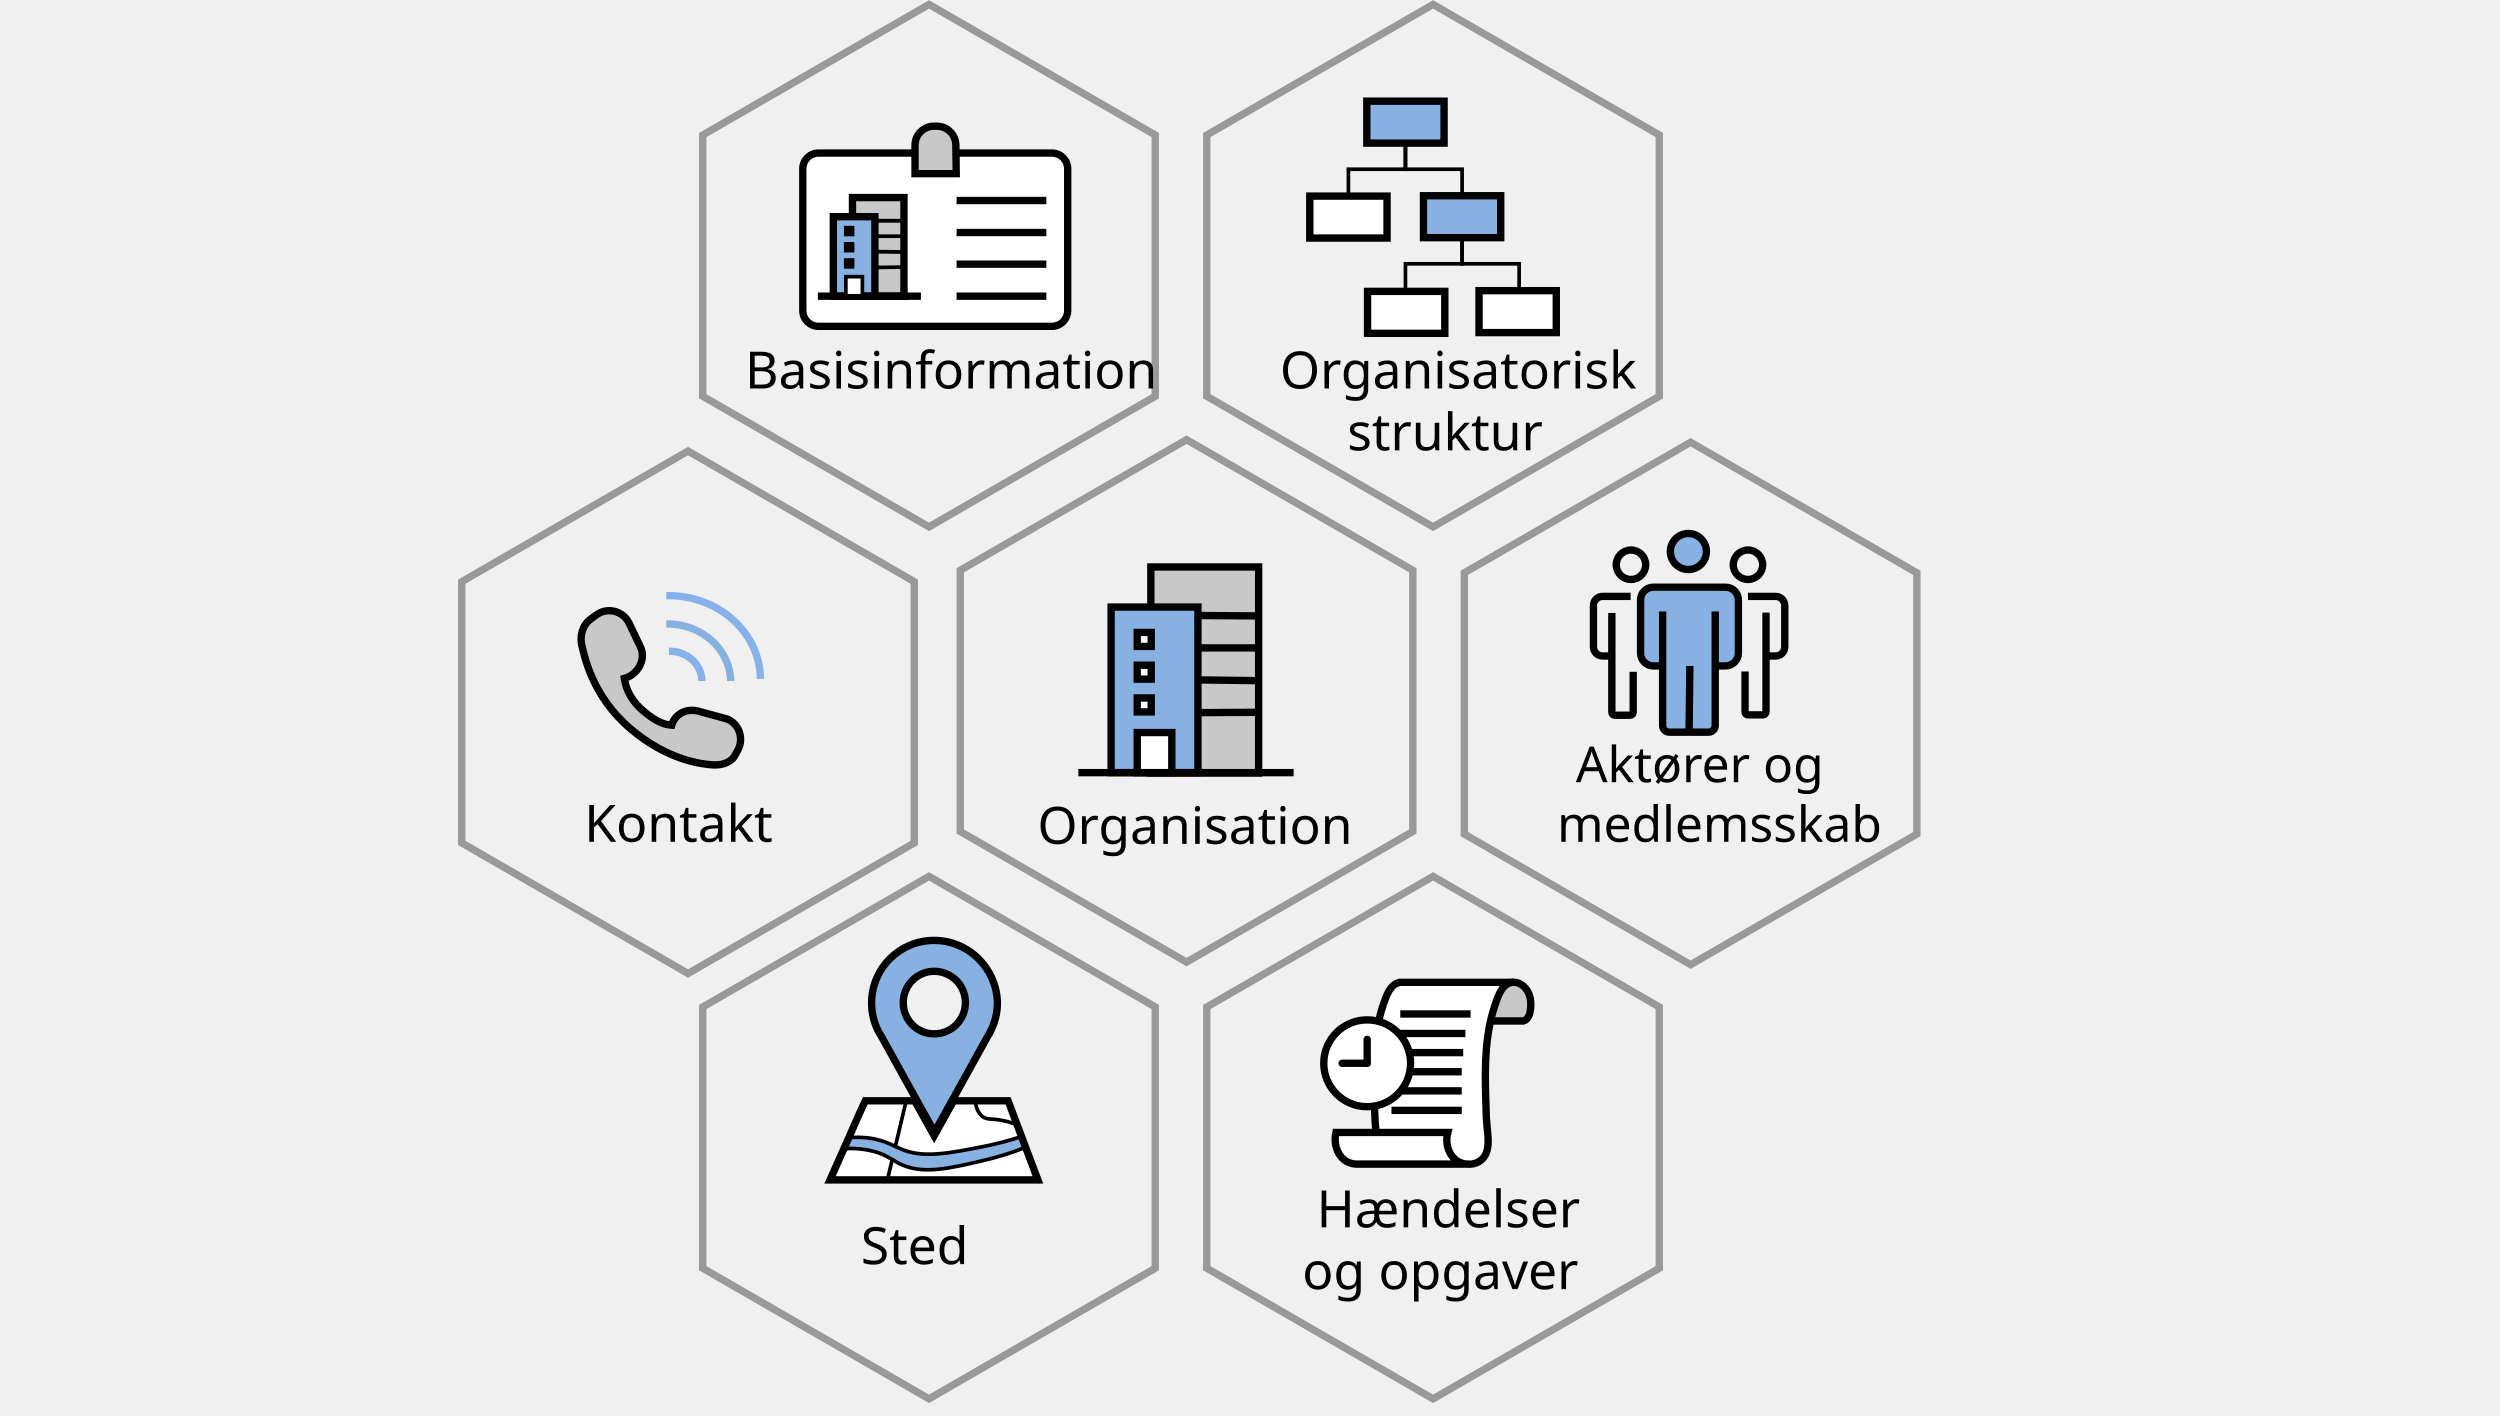
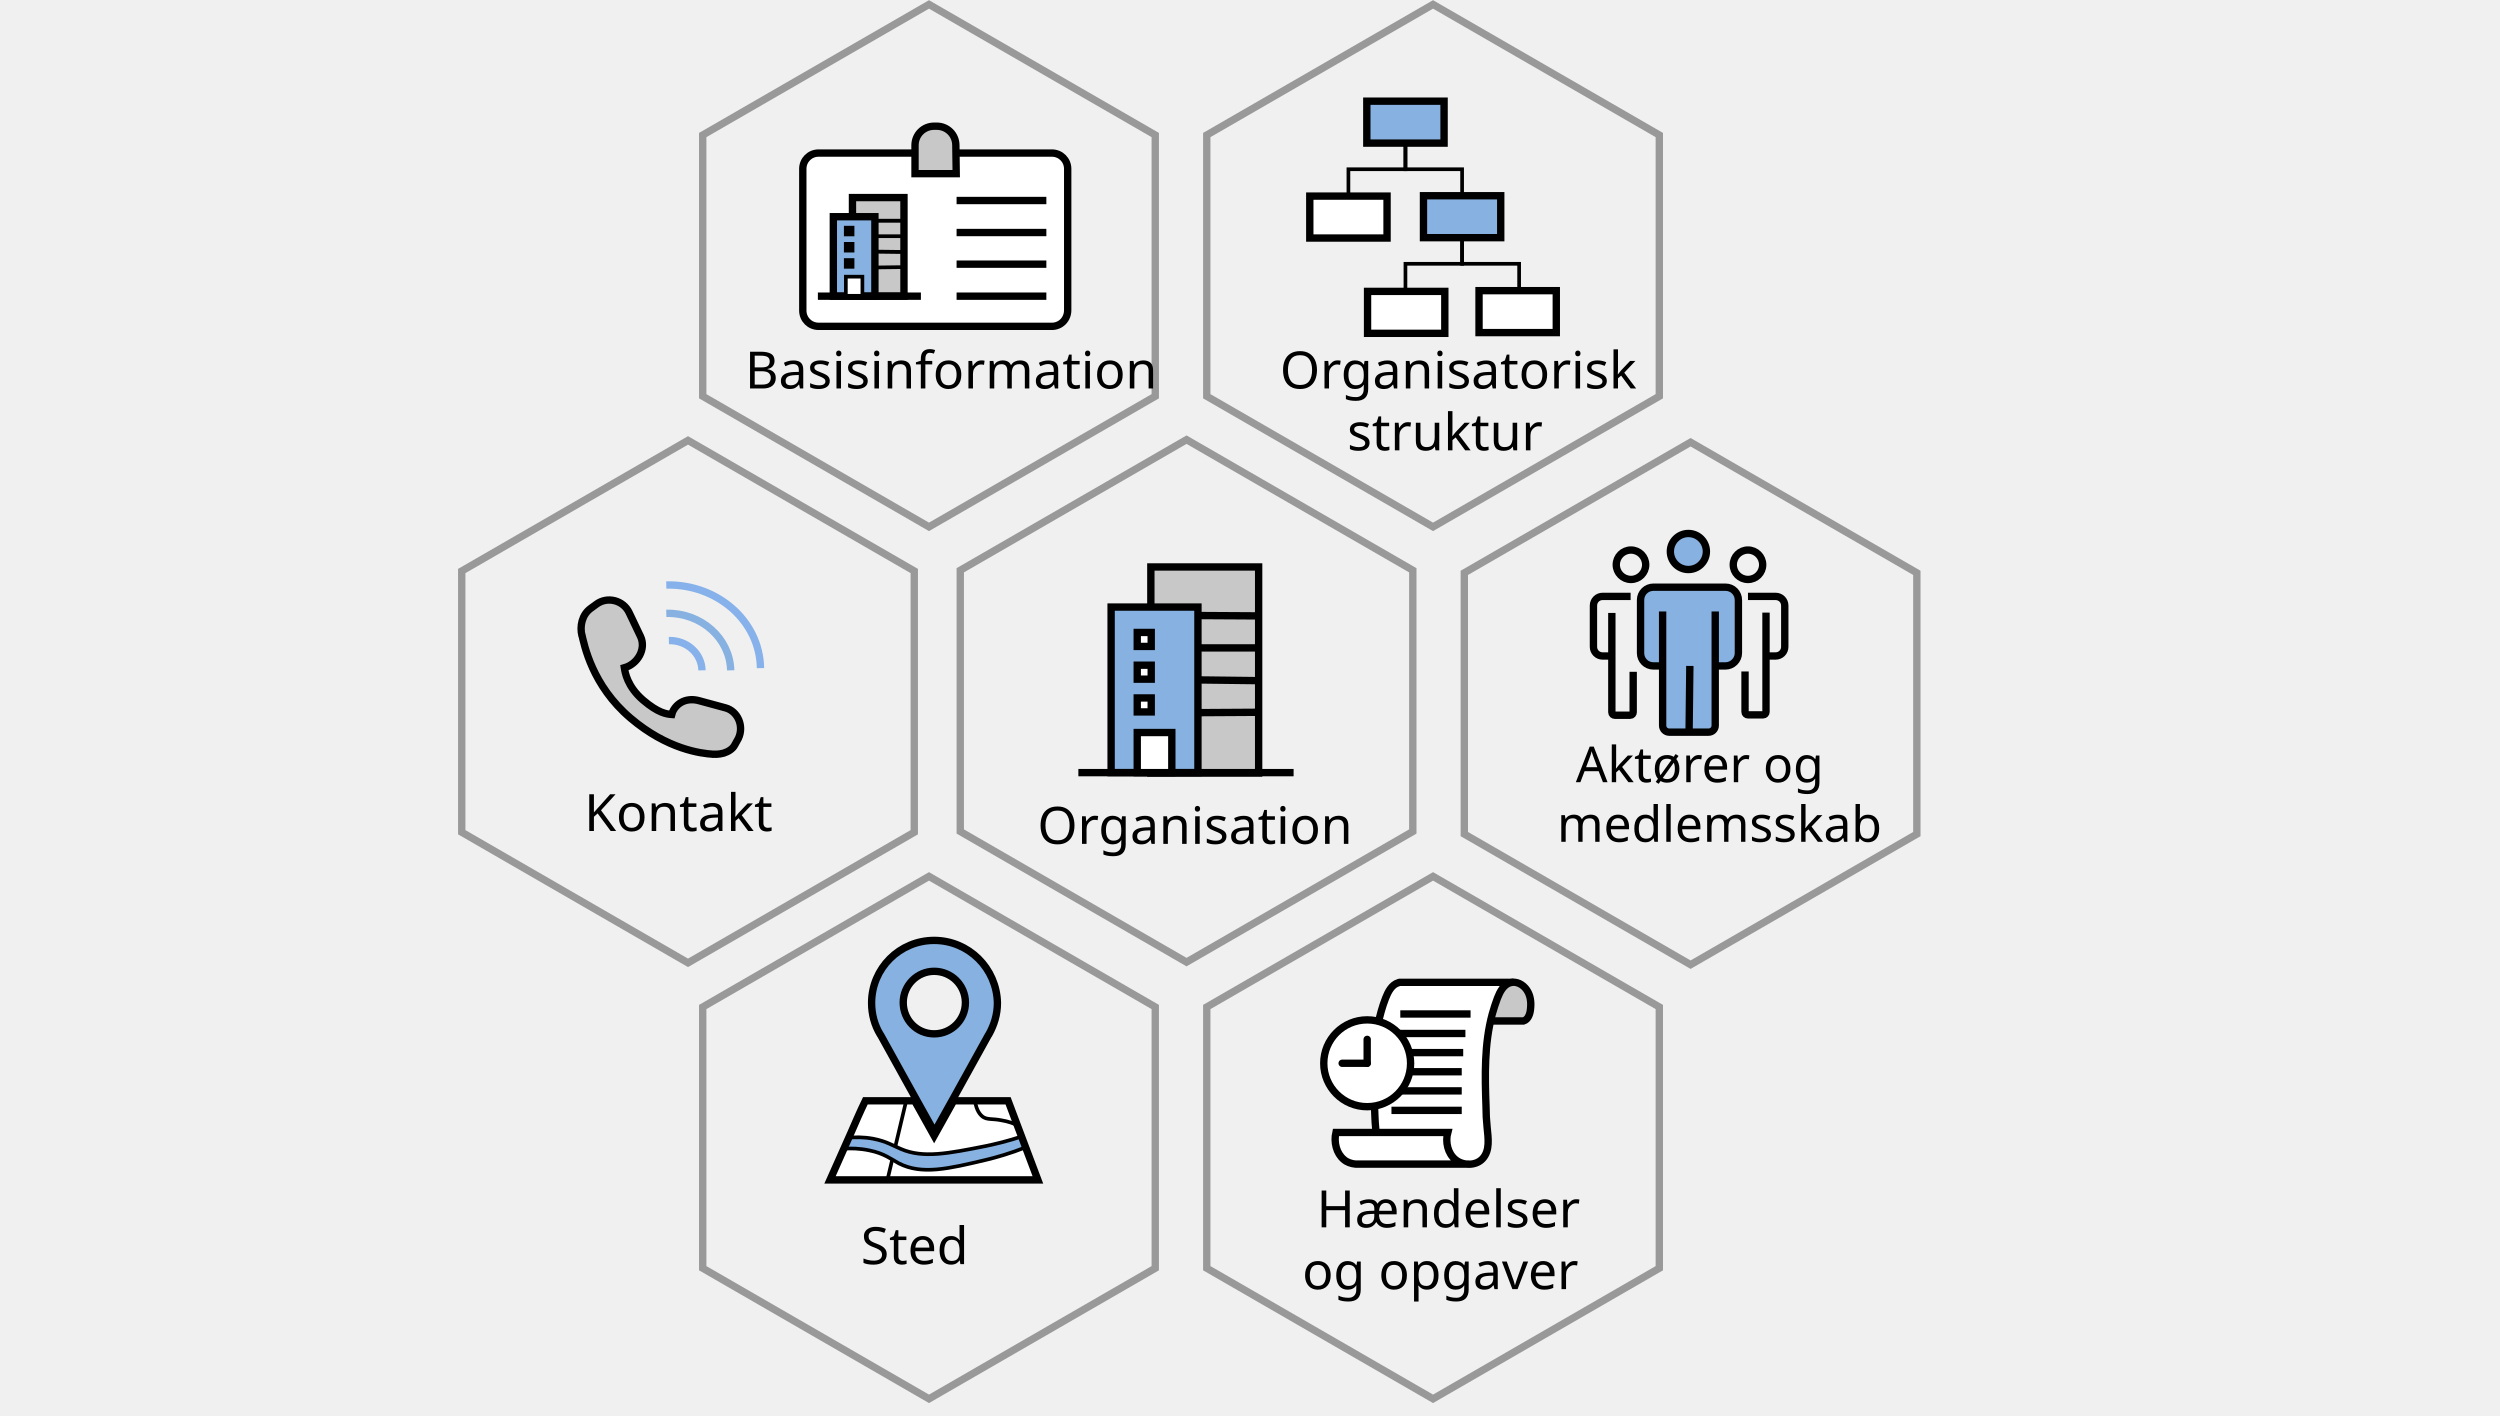
<svg xmlns="http://www.w3.org/2000/svg" version="1.1" id="Lag_1" x="0px" y="0px" viewBox="0 0 679.5 384.7" style="enable-background:new 0 0 679.5 384.7;" xml:space="preserve">
  <style type="text/css">
	.st0{fill:#F0F0F0;stroke:#999999;stroke-width:2;stroke-miterlimit:10;}
	.st1{fill:#C8C8C8;stroke:#000000;stroke-width:2;stroke-miterlimit:10;}
	.st2{fill:#86B1E0;stroke:#000000;stroke-width:2;stroke-miterlimit:10;}
	.st3{fill:none;stroke:#000000;stroke-width:2;stroke-miterlimit:10;}
	.st4{fill:#FFFFFF;stroke:#000000;stroke-width:2;stroke-miterlimit:10;}
	.st5{fill:none;stroke:#000000;stroke-width:1.048;stroke-miterlimit:10;}
	.st6{fill:none;stroke:#000000;stroke-miterlimit:10;}
	.st7{fill:#FFFFFF;stroke:#000000;stroke-miterlimit:10;}
	.st8{stroke:#000000;stroke-width:1.048;stroke-miterlimit:10;}
	.st9{fill:none;stroke:#86B1EA;stroke-width:2;stroke-miterlimit:10;}
	.st10{fill:none;stroke:#86B1E0;stroke-width:2;stroke-miterlimit:10;}
	.st11{fill:#FFFFFF;}
	.st12{fill:none;stroke:#000000;stroke-width:2;stroke-linejoin:round;stroke-miterlimit:10;}
	.st13{fill:#C8C8C8;}
	.st14{fill:none;stroke:#000000;stroke-width:2;stroke-linecap:round;stroke-linejoin:round;stroke-miterlimit:10;}
	.st15{fill:#86B1E0;stroke:#000000;stroke-miterlimit:10;}
	.st16{fill:none;}
	.st17{display:none;}
	.st18{display:inline;}
	.st19{font-family:'ArialMT';}
	.st20{font-size:12px;}
	.st21{font-family:'Calibri';}
	.st22{font-size:14px;}
	.st23{font-size:13.5px;}
	.st24{display:inline;opacity:0.68;fill:#FFFFFF;stroke:#FFFFFF;stroke-width:2;stroke-miterlimit:10;enable-background:new    ;}
</style>
  <g id="Lag_1_00000136369589078927014620000015716410464786657704_">
    <g id="Figurer">
      <polygon class="st0" points="398,155.7 398,226.7 459.5,262.2 521,226.7 521,155.7 459.5,120.2   " />
      <polygon class="st0" points="328,273.7 328,344.7 389.5,380.2 451,344.7 451,273.7 389.5,238.2   " />
      <polygon class="st0" points="328,36.7 328,107.7 389.5,143.2 451,107.7 451,36.7 389.5,1.2   " />
      <polygon class="st0" points="191,273.7 191,344.7 252.5,380.2 314,344.7 314,273.7 252.5,238.2   " />
-       <polygon class="st0" points="125.5,158.1 125.5,229.1 187,264.6 248.5,229.1 248.5,158.1 187,122.6   " />
+       <polygon class="st0" points="125.5,155.2 125.5,226.2 187,261.7 248.5,226.2 248.5,155.2 187,119.7   " />
      <polygon class="st0" points="191,36.7 191,107.7 252.5,143.2 314,107.7 314,36.7 252.5,1.2   " />
      <polygon class="st0" points="261,155 261,226 322.5,261.5 384,226 384,155 322.5,119.5   " />
      <g>
        <rect x="312.8" y="154.1" class="st1" width="29.3" height="56" />
        <rect x="302" y="165" class="st2" width="23.6" height="45" />
        <line class="st3" x1="293.1" y1="210" x2="351.6" y2="210" />
        <line class="st3" x1="325.5" y1="167.3" x2="342.1" y2="167.4" />
        <line class="st3" x1="325.6" y1="176.1" x2="342.4" y2="176.1" />
        <line class="st3" x1="325.6" y1="184.8" x2="342.1" y2="185" />
        <line class="st3" x1="325.5" y1="193.7" x2="341.7" y2="193.6" />
        <rect x="309.1" y="199.1" class="st4" width="9.4" height="10.9" />
        <rect x="309.1" y="171.9" class="st4" width="3.8" height="3.8" />
        <rect x="309.1" y="180.8" class="st4" width="3.8" height="3.8" />
        <rect x="309.1" y="189.7" class="st4" width="3.8" height="3.8" />
      </g>
      <g>
        <path class="st4" d="M285.9,88.7h-63.4c-2.4,0-4.3-1.9-4.3-4.3V45.9c0-2.4,1.9-4.3,4.3-4.3h63.4c2.4,0,4.3,1.9,4.3,4.3v38.4     C290.2,86.8,288.3,88.7,285.9,88.7z" />
        <path class="st1" d="M259.9,47.2h-11.2v-7.7c0-2.9,2.3-5.2,5.2-5.2h0.7c2.9,0,5.2,2.3,5.2,5.2L259.9,47.2L259.9,47.2z" />
        <rect x="231.7" y="53.7" class="st1" width="14" height="26.8" />
        <rect x="226.5" y="58.9" class="st2" width="11.3" height="21.6" />
        <line class="st3" x1="222.3" y1="80.5" x2="250.3" y2="80.5" />
        <line class="st5" x1="237.8" y1="60" x2="245.7" y2="60" />
        <line class="st6" x1="238" y1="64.2" x2="246.1" y2="64.2" />
        <line class="st5" x1="238" y1="68.4" x2="245.9" y2="68.5" />
        <line class="st6" x1="237.8" y1="72.7" x2="245.5" y2="72.6" />
        <rect x="229.9" y="75.2" class="st7" width="4.5" height="5.2" />
        <rect x="229.9" y="61.9" class="st8" width="1.8" height="1.8" />
        <rect x="229.9" y="66.3" class="st8" width="1.8" height="1.8" />
        <rect x="229.9" y="70.7" class="st8" width="1.8" height="1.8" />
        <line class="st3" x1="260" y1="54.5" x2="284.4" y2="54.5" />
        <line class="st3" x1="260" y1="63.2" x2="284.4" y2="63.2" />
        <line class="st3" x1="260" y1="71.8" x2="284.4" y2="71.8" />
        <line class="st3" x1="260" y1="80.5" x2="284.4" y2="80.5" />
      </g>
      <g>
        <rect x="371.5" y="27.5" class="st2" width="21" height="11.4" />
        <rect x="386.9" y="53.2" class="st2" width="21" height="11.4" />
        <rect x="356" y="53.3" class="st4" width="21" height="11.4" />
        <rect x="371.7" y="79.2" class="st4" width="21" height="11.4" />
        <rect x="402" y="79" class="st4" width="21" height="11.4" />
        <polyline class="st6" points="366.5,53.2 366.5,46 382,46 382,38.9    " />
        <polyline class="st6" points="397.4,53.2 397.4,46 382,46 382,38.9    " />
        <polyline class="st6" points="382,78.8 382,71.7 397.4,71.7 397.4,64.5    " />
        <polyline class="st6" points="412.9,78.8 412.9,71.7 397.4,71.7 397.4,64.5    " />
      </g>
      <g>
        <circle class="st2" cx="458.9" cy="149.9" r="4.9" />
        <circle class="st3" cx="475.1" cy="153.5" r="4" />
        <path class="st2" d="M469,181h-19.6c-2,0-3.5-1.6-3.5-3.5v-14.4c0-2,1.6-3.5,3.5-3.5H469c2,0,3.5,1.6,3.5,3.5v14.4     C472.5,179.4,470.9,181,469,181z" />
        <path class="st2" d="M466.2,166.2v31c0,1-0.8,1.8-1.8,1.8h-10.7c-1,0-1.8-0.8-1.8-1.8v-31" />
        <line class="st3" x1="459.3" y1="181" x2="459.1" y2="198.5" />
        <path class="st3" d="M437.7,178.3h-2.1c-1.4,0-2.5-1.1-2.5-2.5v-11.2c0-1.4,1.1-2.5,2.5-2.5h7.6" />
        <path class="st3" d="M475.1,162.1h7.5c1.4,0,2.5,1.1,2.5,2.5v11.2c0,1.4-1.1,2.5-2.5,2.5h-2.4" />
        <path class="st3" d="M443.2,166.5" />
        <path class="st3" d="M443.9,182.6v11c0,0.4-0.3,0.8-0.8,0.8h-4.2c-0.4,0-0.8-0.3-0.8-0.8v-27" />
        <path class="st3" d="M480,166.5v27c0,0.4-0.3,0.8-0.8,0.8h-4.1c-0.4,0-0.8-0.3-0.8-0.8v-11" />
        <path class="st3" d="M475.1,166.5" />
        <circle class="st3" cx="443.3" cy="153.5" r="4" />
      </g>
-       <path class="st3" d="M164,167.2" />
-       <path class="st9" d="M190.8,185.1c-0.1-4.6-4.1-8.2-9-8.1" />
-       <path class="st10" d="M198.6,185.1c-0.2-8.7-8-15.7-17.5-15.5" />
-       <path class="st9" d="M206.7,184.5c-0.2-12.8-11.7-22.9-25.6-22.6" />
-       <path class="st1" d="M182.8,196.4c1.2-2.6,4-4,7.4-3l7,1.9c3.3,0.9,5.1,4.9,3.5,8.3l-1,1.8c-0.5,1-1.7,1.8-3,2.2    c-1.4,0.4-2.7,0.3-2.7,0.3h-0.4h0.2c-3.2-0.2-12.4-1.3-22.4-9.8c-10.5-8.9-12.6-19.9-13.3-22.9l0.1,0.6c-0.7-2.7,0-5.8,2.3-7.5    l1.5-1.1c3-2.3,7.4-1.2,9,2.2l3.1,6.5c1.6,3.4-0.8,7.5-4.4,8.5l0,0c0.2,1.3,0.8,5.1,5.1,8.8c4.1,3.5,6.4,3.8,7.8,3.9L182.8,196.4z    " />
+       <path class="st3" d="M164,164.3" />
+       <path class="st9" d="M190.8,182.2c-0.1-4.6-4.1-8.2-9-8.1" />
+       <path class="st10" d="M198.6,182.2c-0.2-8.7-8-15.7-17.5-15.5" />
+       <path class="st9" d="M206.7,181.6c-0.2-12.8-11.7-22.9-25.6-22.6" />
+       <path class="st1" d="M182.8,193.5c1.2-2.6,4-4,7.4-3l7,1.9c3.3,0.9,5.1,4.9,3.5,8.3l-1,1.8c-0.5,1-1.7,1.8-3,2.2    c-1.4,0.4-2.7,0.3-2.7,0.3h-0.4h0.2c-3.2-0.2-12.4-1.3-22.4-9.8c-10.5-8.9-12.6-19.9-13.3-22.9l0.1,0.6c-0.7-2.7,0-5.8,2.3-7.5    l1.5-1.1c3-2.3,7.4-1.2,9,2.2l3.1,6.5c1.6,3.4-0.8,7.5-4.4,8.5l0,0c0.2,1.3,0.8,5.1,5.1,8.8c4.1,3.5,6.4,3.8,7.8,3.9L182.8,193.5z    " />
      <path class="st11" d="M414.8,269.1c-0.8-1.2-2.2-2.1-3.6-2.1l-0.1,0.1c-0.2,0-0.4-0.1-0.5,0c-0.1,0-0.2,0-0.3,0.1    c-0.7,0.2-1.3,0.6-1.8,1.1c0.6-0.8,1.2-1.2,2.1-1.2c0.2,0,0.4-0.1,0.6-0.1h-31.1l-0.3,0.1c-1.8,0.5-2.8,2.4-3.5,4.2    c-0.8,2.1-1.4,4.2-1.9,6.4c-1-0.3-2-0.4-3-0.4c-6.5,0-11.8,5.3-11.8,11.8s5.3,11.8,11.8,11.8c0.6,0,1.3-0.1,1.9-0.2v0.1    c0.1,1.9,0.1,3.7,0.3,5.6c0.1,0.4,0.1,0.9,0.1,1.3h-10.9c-0.6,2.7,0.1,5.7,2.2,7.4c0.9,0.7,2,1.1,3.1,1.2h0.4h30.6    c1.4,0,2.8-0.5,3.8-1.6c2-2.2,1.5-5.5,1.2-8.5c-0.2-1.9-0.3-3.7-0.3-5.6c-0.3-7.8-0.5-15.8,1.2-23.3h9l0,0c1.3-0.4,1.8-2,1.9-3.3    C416,272.4,415.8,270.6,414.8,269.1z M405.2,277.2c0,0,0-0.1,0.2-0.1C405.3,277.3,405.2,277.3,405.2,277.2z" />
      <path class="st12" d="M411.4,267h-31.1l-0.2,0.1c-1.8,0.5-2.8,2.4-3.5,4.2c-3.6,9.3-3.4,19.6-3,29.6c0.1,1.9,0.1,3.7,0.3,5.6    c0,0.4,0.1,0.9,0.1,1.3" />
      <path class="st13" d="M415.8,272.6c0,2.6-0.7,4.9-2.7,4.9c-4,0.1-7.9-0.5-7.7-0.3c0.3,0.5,1.3-3.6,1.5-4.3    c1.3-4.8,2.5-6.8,5.7-5.5C414.3,268.2,415.8,270,415.8,272.6z" />
      <path class="st3" d="M372.6,314.8" />
      <path class="st3" d="M399.4,316.4h-30.6h-0.4c-1.1-0.1-2.3-0.5-3.1-1.2c-2.1-1.7-2.8-4.8-2.2-7.4h0.1h30.3c-0.7,2.6,0,5.7,2.1,7.4    c2.1,1.7,5.6,1.7,7.4-0.3c2-2.2,1.5-5.5,1.2-8.5c-0.2-1.9-0.3-3.7-0.3-5.6c-0.3-8.4-0.5-17.1,1.7-25.2c0.4-1.5,0.9-2.9,1.4-4.3    c0.7-1.8,1.7-3.7,3.5-4.2c1.7-0.5,3.5,0.5,4.5,2s1.2,3.3,1,5.1c-0.1,1.3-0.6,2.9-1.9,3.3l0,0H405" />
      <line class="st3" x1="379.2" y1="280.9" x2="398.3" y2="280.9" />
      <line class="st3" x1="378.6" y1="286.1" x2="397.7" y2="286.1" />
      <line class="st3" x1="378.2" y1="291.3" x2="397.3" y2="291.3" />
      <path class="st11" d="M282.4,320.7h-56.5c1.9-4.2,3.7-8.4,5.6-12.6c1.3-3,2.6-6,4-8.9h13.4l5.3,9.5l5.3-9.5h14.8L282.4,320.7z" />
      <line class="st3" x1="378.2" y1="296.5" x2="397.3" y2="296.5" />
      <line class="st3" x1="378.2" y1="301.8" x2="397.3" y2="301.8" />
      <line class="st3" x1="380.6" y1="275.6" x2="399.7" y2="275.6" />
      <g>
        <circle class="st4" cx="371.6" cy="289" r="11.8" />
        <line class="st14" x1="364.8" y1="289" x2="371.6" y2="289" />
        <line class="st14" x1="371.6" y1="282.5" x2="371.6" y2="289" />
      </g>
      <line class="st6" x1="246.3" y1="299.2" x2="241.2" y2="320.7" />
      <path class="st2" d="M253.9,255.6c-9.4,0-17,7.6-17,17c0,3.1,0.8,6,2.3,8.5l0.2,0.3l9.3,16.8l5.3,9.5l5.3-9.5l9.3-16.8l0.2-0.3    c1.4-2.5,2.3-5.4,2.3-8.5C270.9,263.2,263.3,255.6,253.9,255.6z M253.9,281c-4.7,0-8.4-3.8-8.4-8.5s3.8-8.5,8.4-8.5    c4.7,0,8.5,3.8,8.5,8.5S258.6,281,253.9,281z" />
      <path class="st6" d="M265,299.2c0.4,2.7,1.4,3.8,2.2,4.4c1.3,0.8,2.5,0.4,5,0.9c1.9,0.3,3.4,0.9,4.3,1.3" />
      <path class="st15" d="M229.5,312.3l1.2-3.1h0.1c1.5-0.1,3.8-0.2,6.5,0.3c3.7,0.7,5.6,2,7.6,2.8c6,2.6,12.9,1.2,23-0.8    c2.4-0.5,5.9-1.3,10.1-2.7l-0.3,0.1l1.1,2.8l0.1,0.1c-4.3,1.7-8.2,2.8-10.7,3.4c-10.5,2.5-17.6,4.2-23.9,1c-2-1.1-4-2.7-7.9-3.5    c-2.8-0.6-5.2-0.6-6.7-0.5L229.5,312.3z" />
      <path class="st3" d="M282.1,320.7h-56.5c1.9-4.2,3.7-8.4,5.6-12.6c1.3-3,2.6-6,4-8.9h13.4l5.3,9.5l5.3-9.5H274L282.1,320.7z" />
      <polygon class="st16" points="471.3,42.3 479.9,42.3 479.9,42.3   " />
-       <polygon class="st16" points="105,158.9 108.4,158.9 108.4,158.9   " />
    </g>
    <g id="Punkttekst" class="st17">
      <text transform="matrix(1 0 0 1 528.5459 166.4057)" class="st18 st19 st20">• Medlemskab og rolle</text>
      <text transform="matrix(1 0 0 1 528.5459 180.8056)" class="st18 st19 st20">• Organisationsmedlemskab</text>
      <text transform="matrix(1 0 0 1 528.5459 195.2056)" class="st18 st19 st20">• Organisatorisk samarbejde</text>
      <text transform="matrix(1 0 0 1 528.5459 209.6057)" class="st18 st19 st20">• Persontilknytning </text>
      <text transform="matrix(1 0 0 1 528.5459 224.0056)" class="st18 st19 st20">• Ansat og leder</text>
      <text transform="matrix(1 0 0 1 458.3633 291.662)" class="st18 st19 st20">• Organisationens oprettelse   </text>
      <text transform="matrix(1 0 0 1 458.3633 306.062)" class="st18 st19 st20">• Ændringer af organisationen   </text>
      <text transform="matrix(1 0 0 1 458.3633 320.4619)" class="st18 st19 st20">• Regelgrundlag og retskilde  </text>
      <text transform="matrix(1 0 0 1 458.3633 334.862)" class="st18 st19 st20">• Forvaltningsopgaver</text>
      <text transform="matrix(1 0 0 1 88.7183 291.2675)" class="st18 st19 st20">Fysisk placering •</text>
      <text transform="matrix(1 0 0 1 130.7183 305.6675)" class="st18 st19 st20">Adresse •</text>
      <text transform="matrix(1 0 0 1 50.7183 320.0675)" class="st18 st19 st20">Juridisk registreret sted •</text>
      <text transform="matrix(1 0 0 1 1.831055e-02 334.4676)" class="st18 st19 st20">Administrativt geografisk område •</text>
      <text transform="matrix(1 0 0 1 32.4275 175.0139)" class="st18 st19 st20">E-mailadresse •</text>
      <text transform="matrix(1 0 0 1 25.1275 189.4138)" class="st18 st19 st20">Telefonnummer •</text>
      <text transform="matrix(1 0 0 1 45.1275 203.8138)" class="st18 st19 st20"> Digital Post •</text>
      <text transform="matrix(1 0 0 1 42.4275 218.2139)" class="st18 st19 st20">Åbningstider •</text>
      <text transform="matrix(1 0 0 1 147.3213 53.6225)" class="st18 st19 st20">Navn •</text>
      <text transform="matrix(1 0 0 1 114.0213 68.0225)" class="st18 st19 st20">Beskrivelse •</text>
      <text transform="matrix(1 0 0 1 113.3213 82.4225)" class="st18 st19 st20">Identifikator •</text>
      <text transform="matrix(1 0 0 1 79.2213 96.8225)" class="st18 st19 st20">Logo og miniature •</text>
      <text transform="matrix(1 0 0 1 108.6213 111.2225)" class="st18 st19 st20">Hjemmeside •</text>
      <text transform="matrix(1 0 0 1 457.7275 51.224)" class="st18 st19 st20">• Underorganisation   </text>
      <text transform="matrix(1 0 0 1 457.7275 65.624)" class="st18 st19 st20">• Organisatorisk enhed   </text>
      <text transform="matrix(1 0 0 1 457.7275 80.024)" class="st18 st19 st20">• Relateret organisation   </text>
      <text transform="matrix(1 0 0 1 457.7275 94.424)" class="st18 st19 st20">• Organisationstype   </text>
    </g>
    <g id="Figurtekst">
      <text transform="matrix(1 0 0 1 281.9665 229.3602)" class="st21 st22">Organisation</text>
      <text transform="matrix(1 0 0 1 428.3156 212.5938)" class="st21 st23">Aktører og  </text>
      <text transform="matrix(1 0 0 1 419.7156 228.7937)" class="st21 st23"> medlemsskab</text>
      <text transform="matrix(1 0 0 1 202.5041 105.5937)" class="st21 st22">Basisinformation</text>
      <text transform="matrix(1 0 0 1 347.8761 105.5937)" class="st21 st22">Organisatorisk </text>
      <text transform="matrix(1 0 0 1 366.1761 122.3937)" class="st21 st22">struktur</text>
      <text transform="matrix(1 0 0 1 233.9737 343.594)" class="st21 st22">Sted</text>
      <text transform="matrix(1 0 0 1 357.8583 333.5935)" class="st21 st22">Hændelser </text>
      <text transform="matrix(1 0 0 1 353.9583 350.3935)" class="st21 st22">og opgaver</text>
-       <text transform="matrix(1 0 0 1 158.8018 228.7944)" class="st21 st22">Kontakt</text>
+       <text transform="matrix(1 0 0 1 158.8018 225.8727)" class="st21 st22">Kontakt</text>
    </g>
  </g>
  <g id="Skjul" class="st17">
    <polygon class="st24" points="395.5,154.8 395.5,228.6 459.3,265.5 523,228.6 523,154.8 459.3,118  " />
    <polygon class="st24" points="189.2,271.6 189.2,345.4 252.9,382.3 316.6,345.4 316.6,271.6 252.9,234.7  " />
    <polygon class="st24" points="325.4,272.8 325.4,346.6 389.1,383.5 452.9,346.6 452.9,272.8 389.1,235.9  " />
  </g>
</svg>
